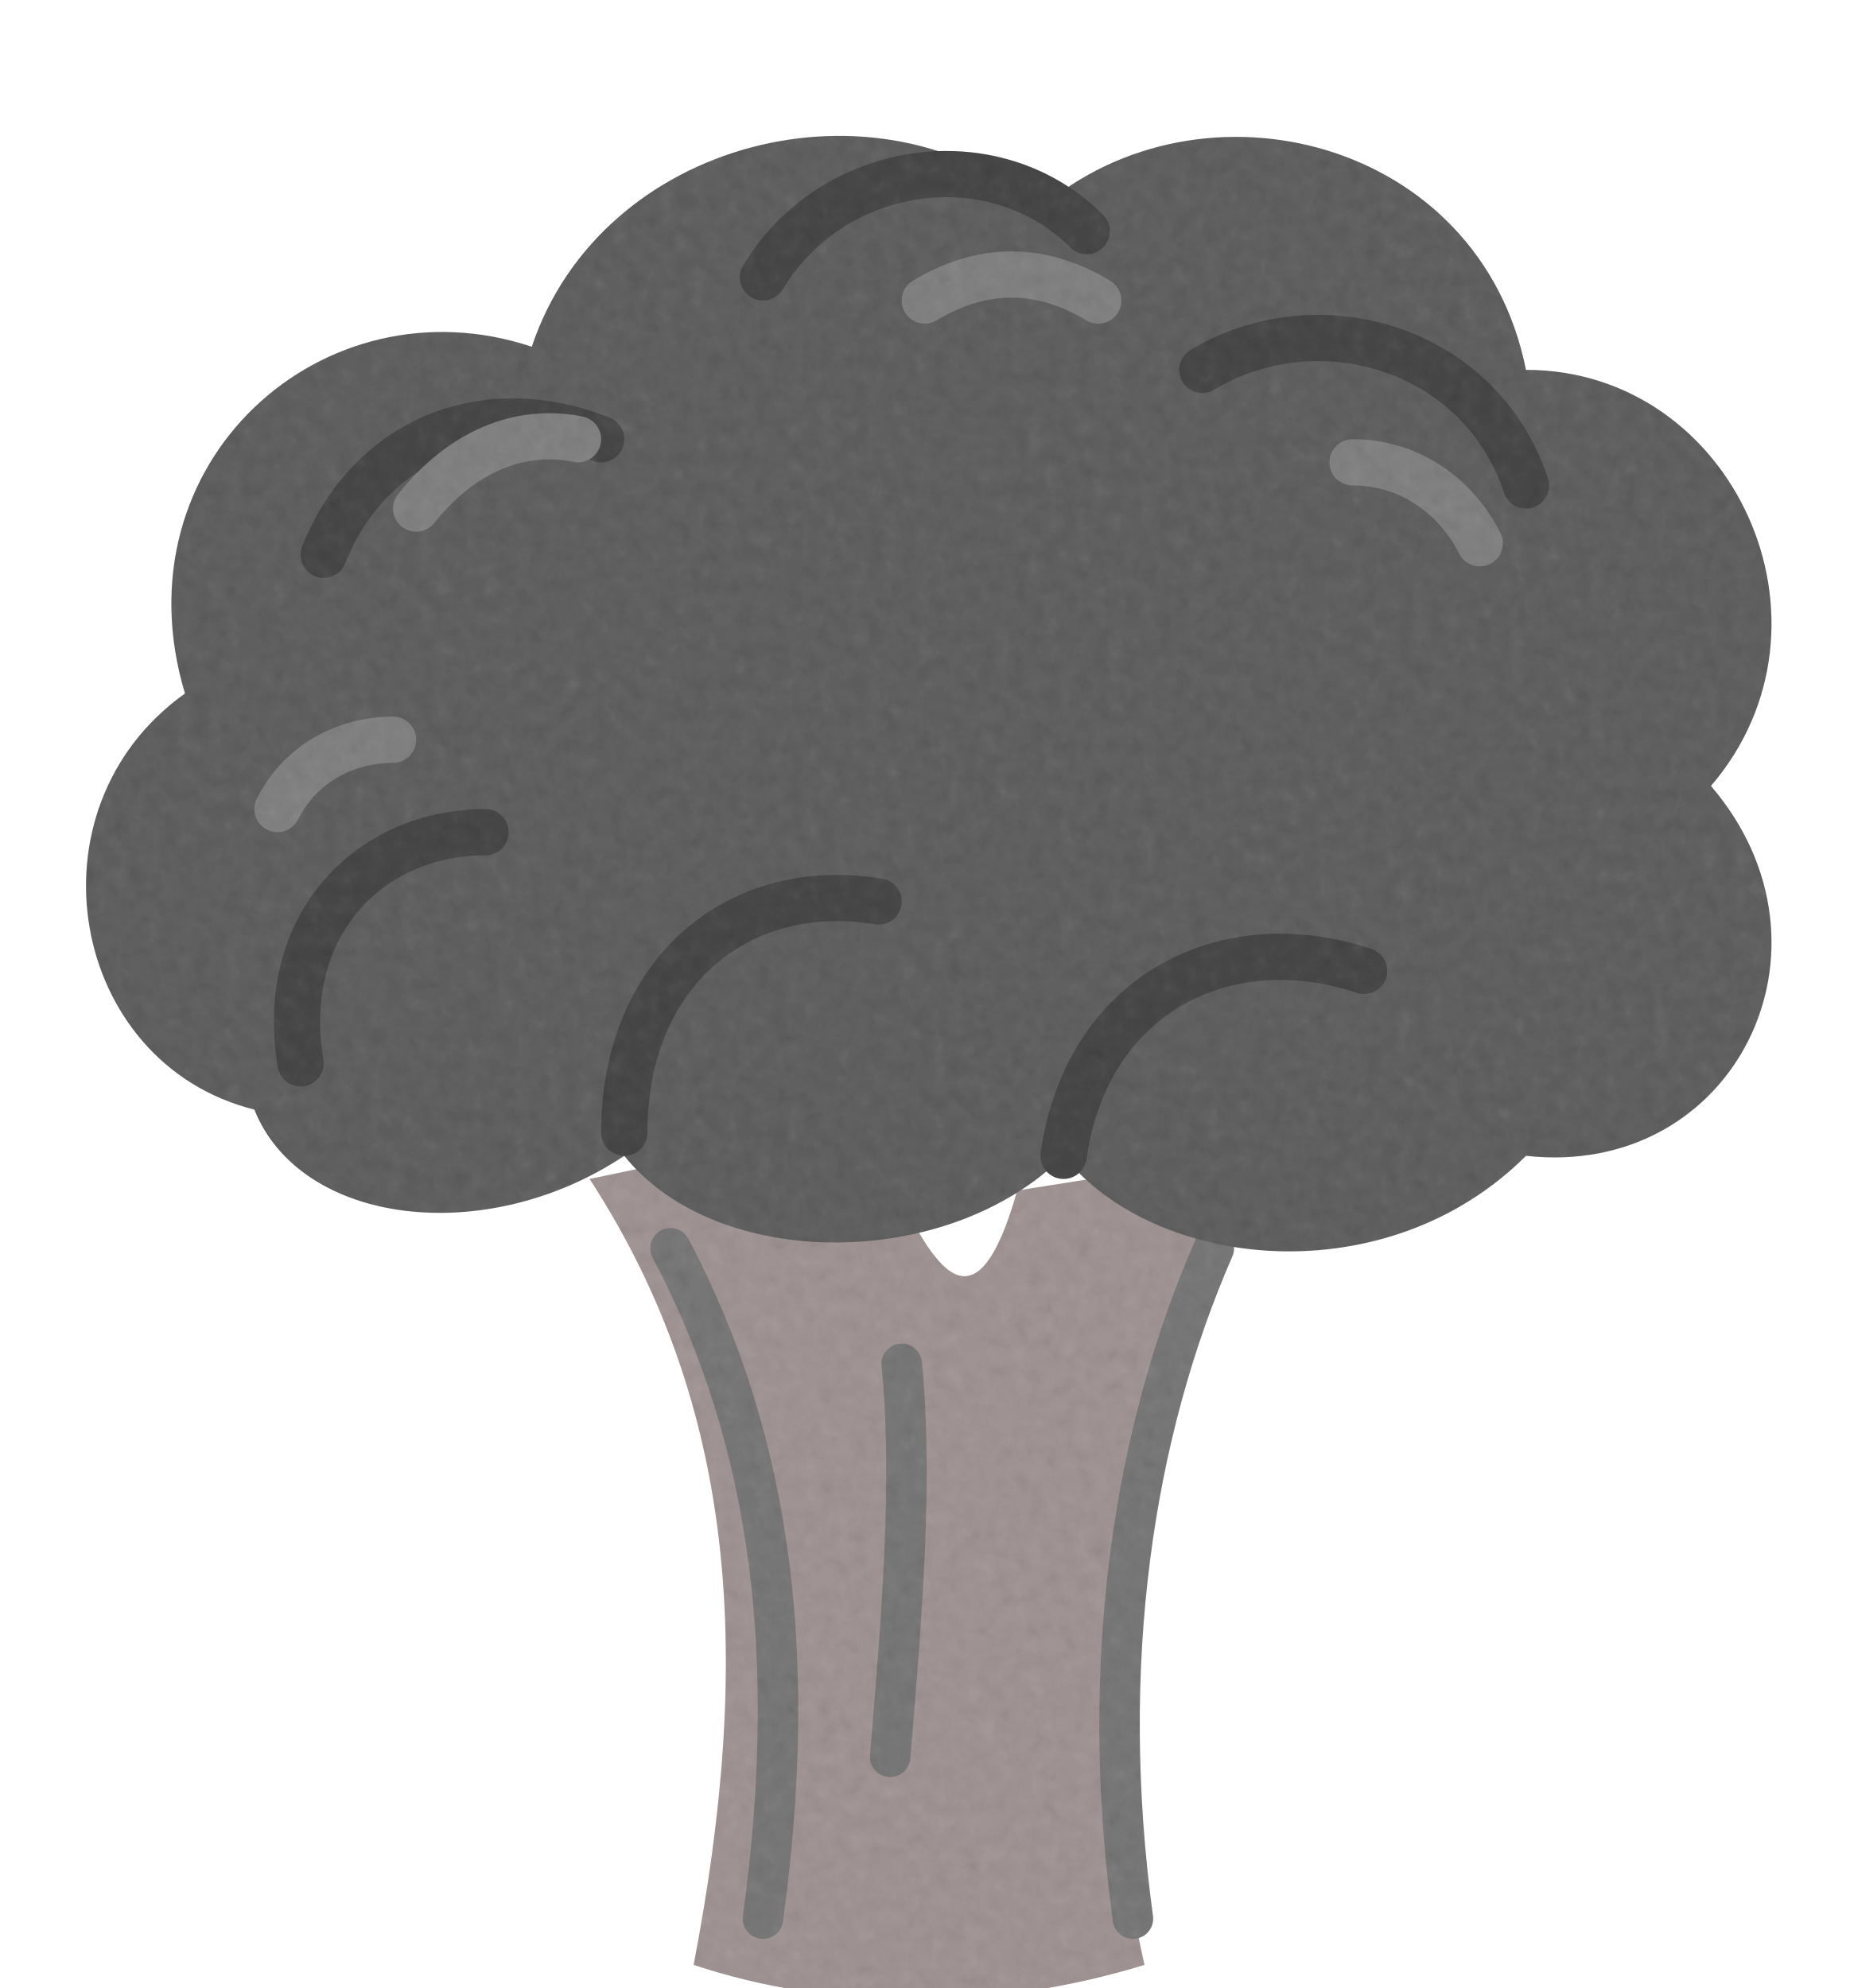
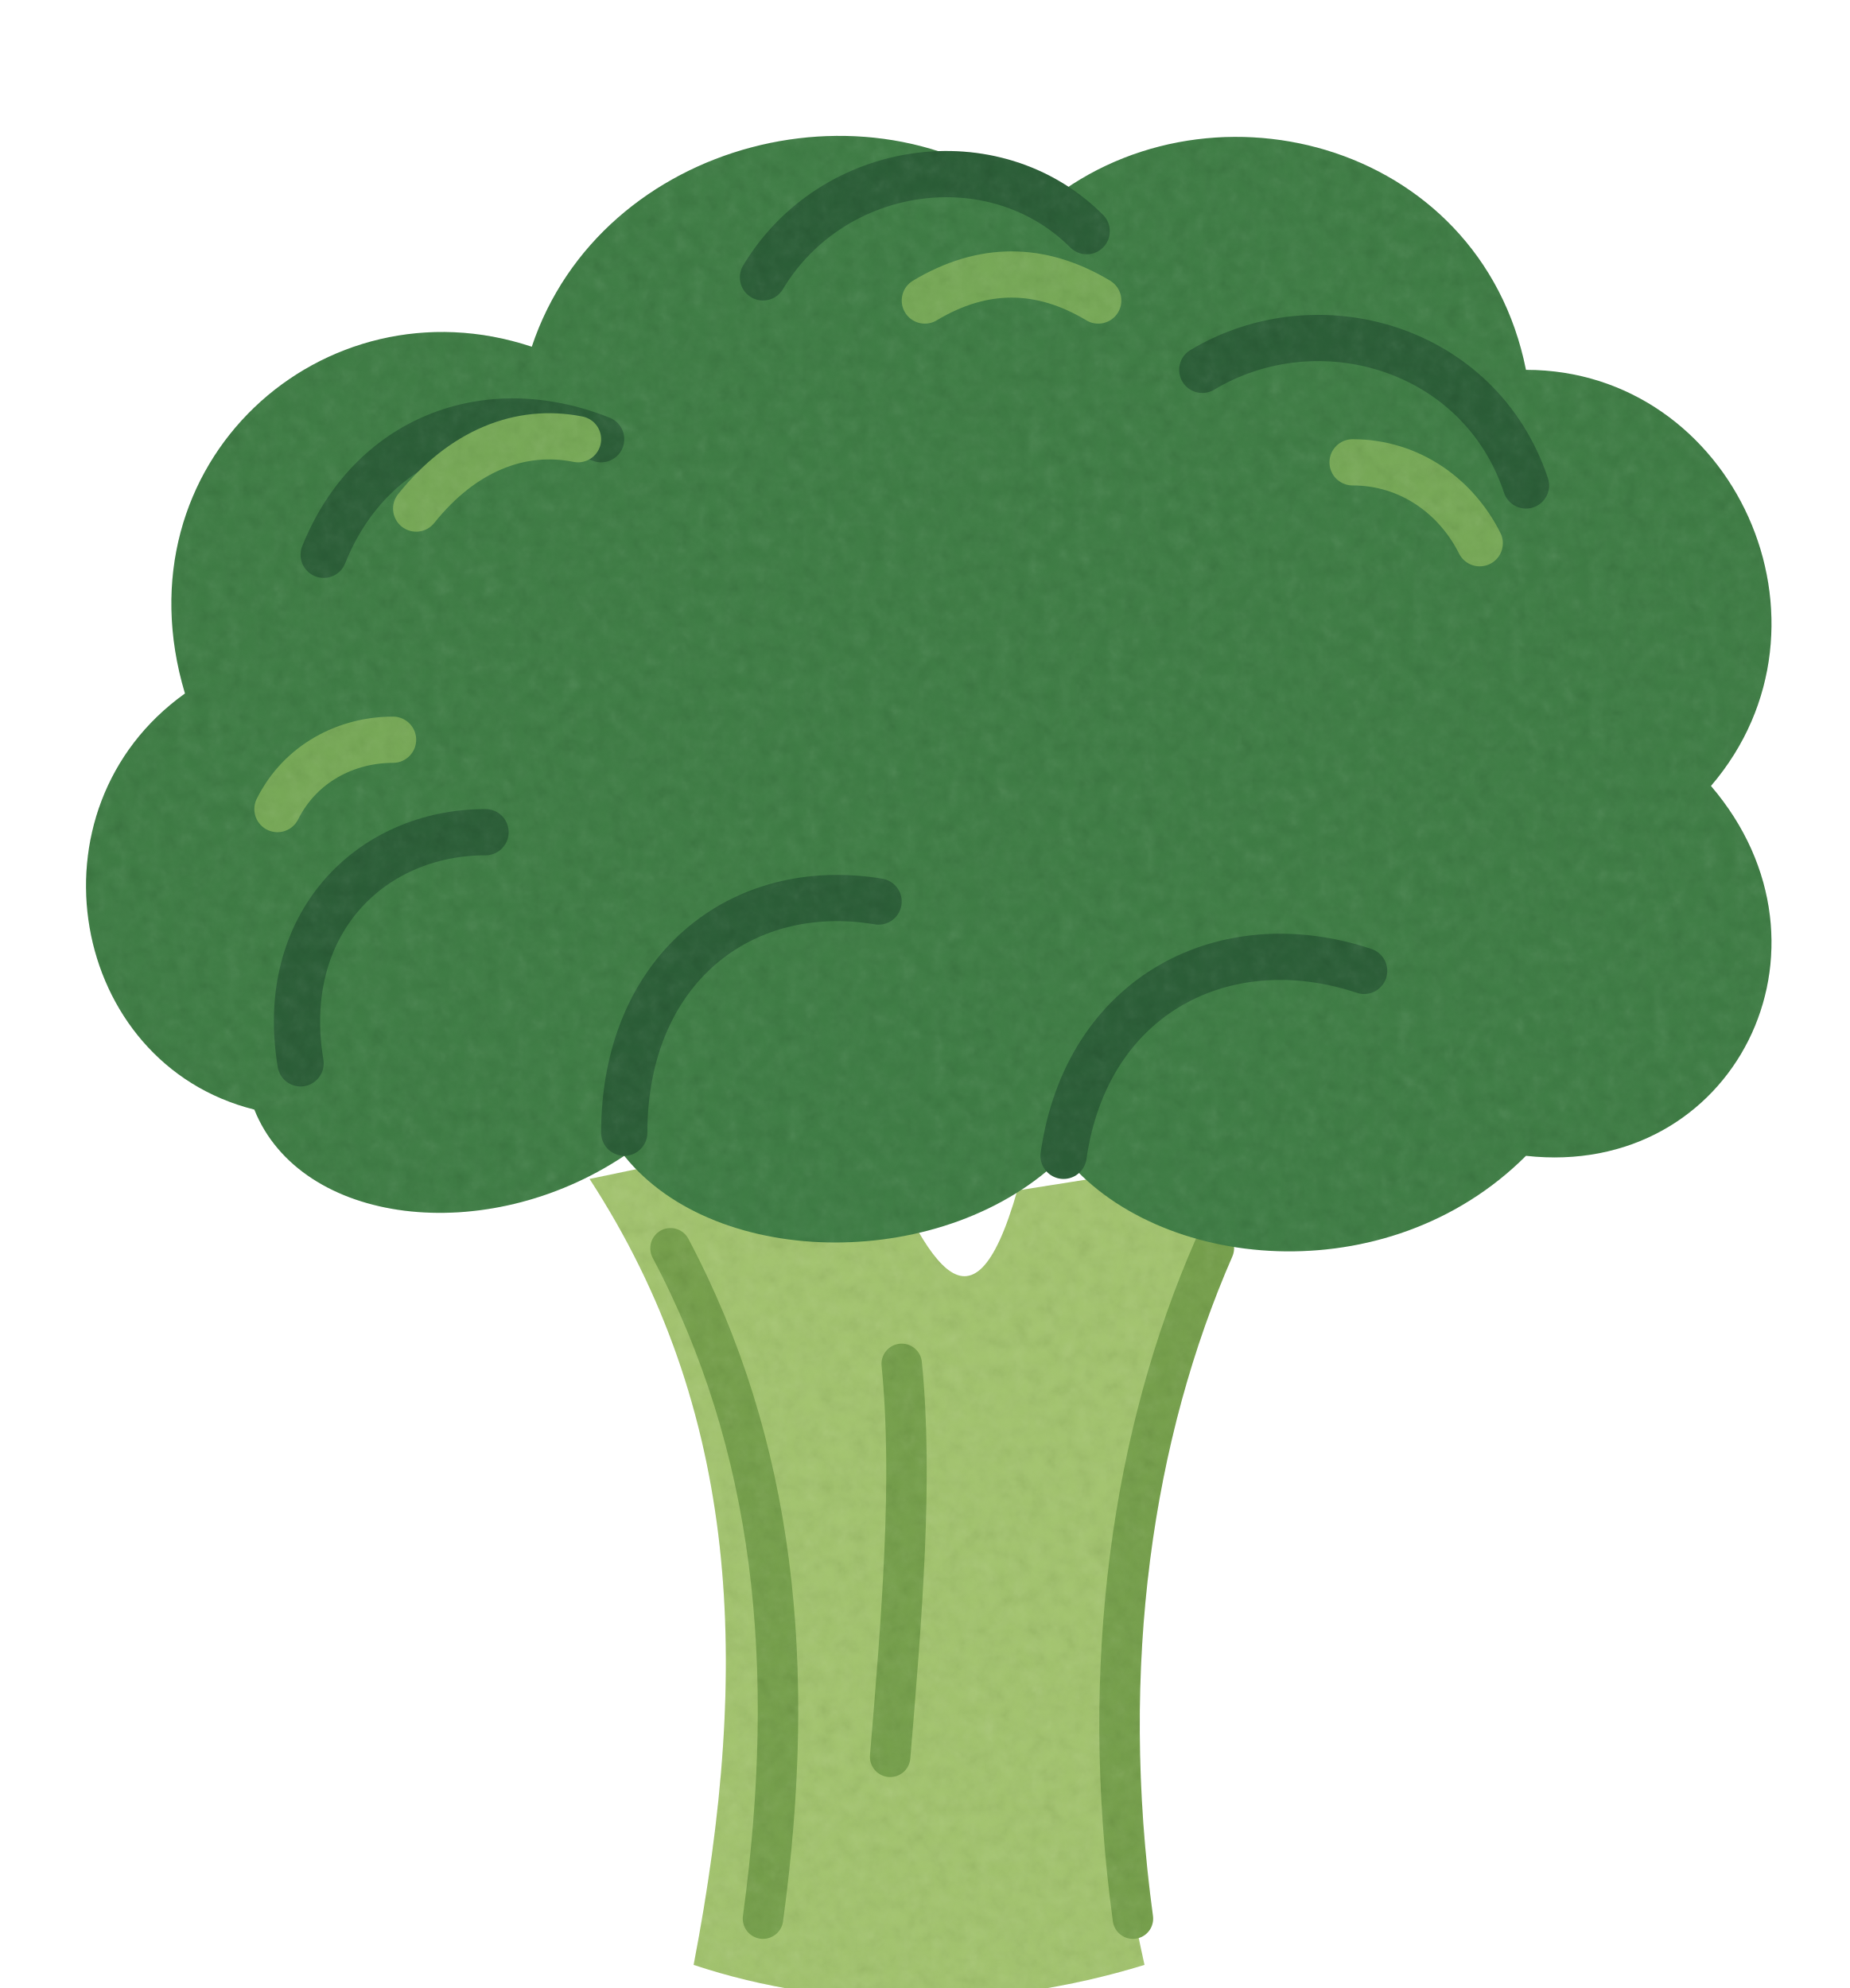
<svg xmlns="http://www.w3.org/2000/svg" viewBox="0 0 160 172" fill="none" role="img" aria-labelledby="title">
  <defs>
    <filter id="paper" x="-2%" y="-2%" width="104%" height="104%" color-interpolation-filters="sRGB">
      <feTurbulence type="fractalNoise" baseFrequency=".72" numOctaves="3" seed="23" stitchTiles="stitch" result="grain" />
      <feColorMatrix in="grain" type="saturate" values="0" />
      <feComponentTransfer>
        <feFuncA type="linear" slope=".14" />
      </feComponentTransfer>
      <feComposite in2="SourceGraphic" operator="in" result="ink" />
      <feBlend in="SourceGraphic" in2="ink" mode="soft-light" />
    </filter>
  </defs>
  <g filter="url(#paper)" stroke-linecap="round" stroke-linejoin="round">
-     <path d="M60 170c5-26 4-48-9-68l24-5c5 12 9 20 13 6l19-3c-11 21-14 43-8 70-13 4-27 4-39 0Z" fill="#9f9292" />
-     <path d="M66 166c3-22 1-41-8-58m40 58c-3-22 0-42 7-58m-27 10c1 10 0 22-1 34" stroke="#767676" stroke-width="3.5" />
-     <path d="M22 96C6 92 2 70 16 60 10 40 28 24 46 30c6-18 30-24 44-12 14-12 38-6 42 14 18 0 28 22 16 36 12 14 2 34-16 32-12 12-32 10-40 0-10 10-30 10-38 0-12 8-28 6-32-4Z" fill="#5e5e5e" />
-     <path d="M26 92c-2-12 6-20 16-20m12 26c0-14 10-22 22-20m16 22c2-14 14-20 26-16m-90-36c4-10 14-14 24-10m14-14c6-10 20-12 28-4m10 12c10-6 24-2 28 10" stroke="#454545" stroke-width="4" />
-     <path d="M36 44c4-5 9-7 14-6m30-12c5-3 10-3 15 0m22 14c5 0 9 3 11 7M24 70c2-4 6-6 10-6" stroke="#808080" stroke-width="4" />
+     <path d="M60 170c5-26 4-48-9-68l24-5c5 12 9 20 13 6l19-3c-11 21-14 43-8 70-13 4-27 4-39 0Z" fill="#a3c46f" />
+     <path d="M66 166c3-22 1-41-8-58m40 58c-3-22 0-42 7-58m-27 10c1 10 0 22-1 34" stroke="#76a04c" stroke-width="3.5" />
+     <path d="M22 96C6 92 2 70 16 60 10 40 28 24 46 30c6-18 30-24 44-12 14-12 38-6 42 14 18 0 28 22 16 36 12 14 2 34-16 32-12 12-32 10-40 0-10 10-30 10-38 0-12 8-28 6-32-4Z" fill="#3f7d45" />
+     <path d="M26 92c-2-12 6-20 16-20m12 26c0-14 10-22 22-20m16 22c2-14 14-20 26-16m-90-36c4-10 14-14 24-10m14-14c6-10 20-12 28-4m10 12c10-6 24-2 28 10" stroke="#2b5e37" stroke-width="4" />
+     <path d="M36 44c4-5 9-7 14-6m30-12c5-3 10-3 15 0m22 14c5 0 9 3 11 7M24 70c2-4 6-6 10-6" stroke="#77a957" stroke-width="4" />
  </g>
</svg>
